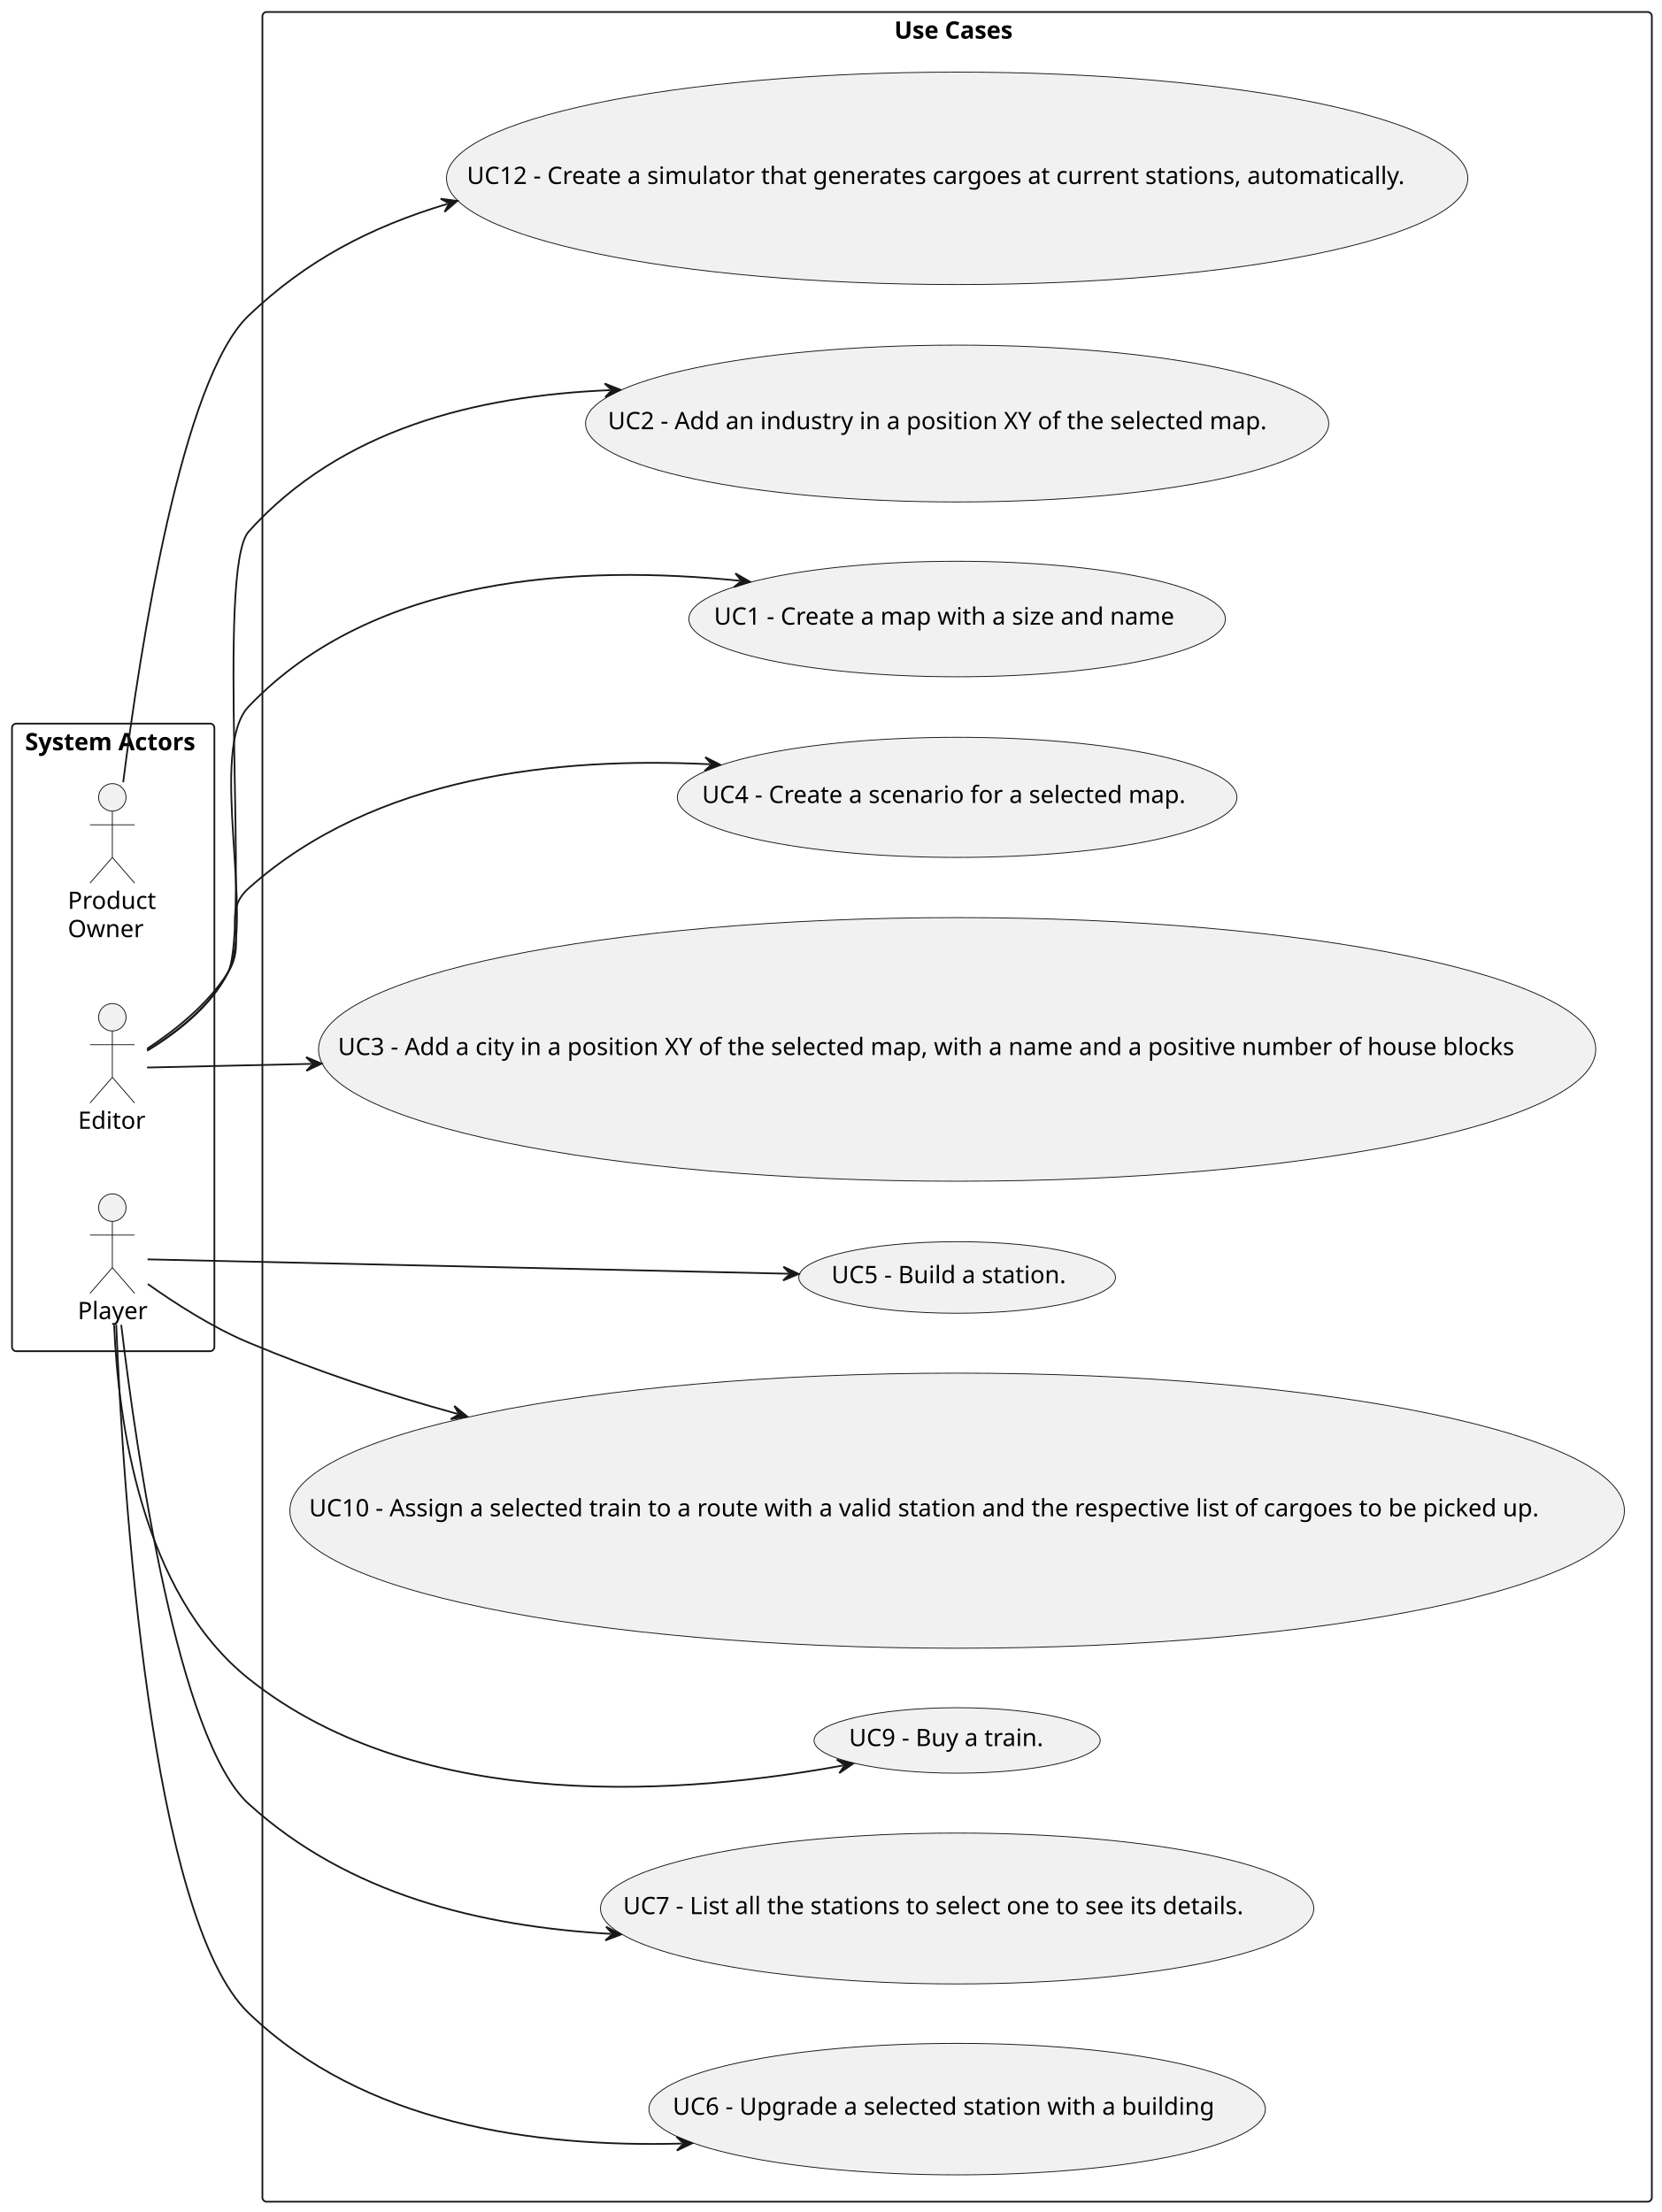
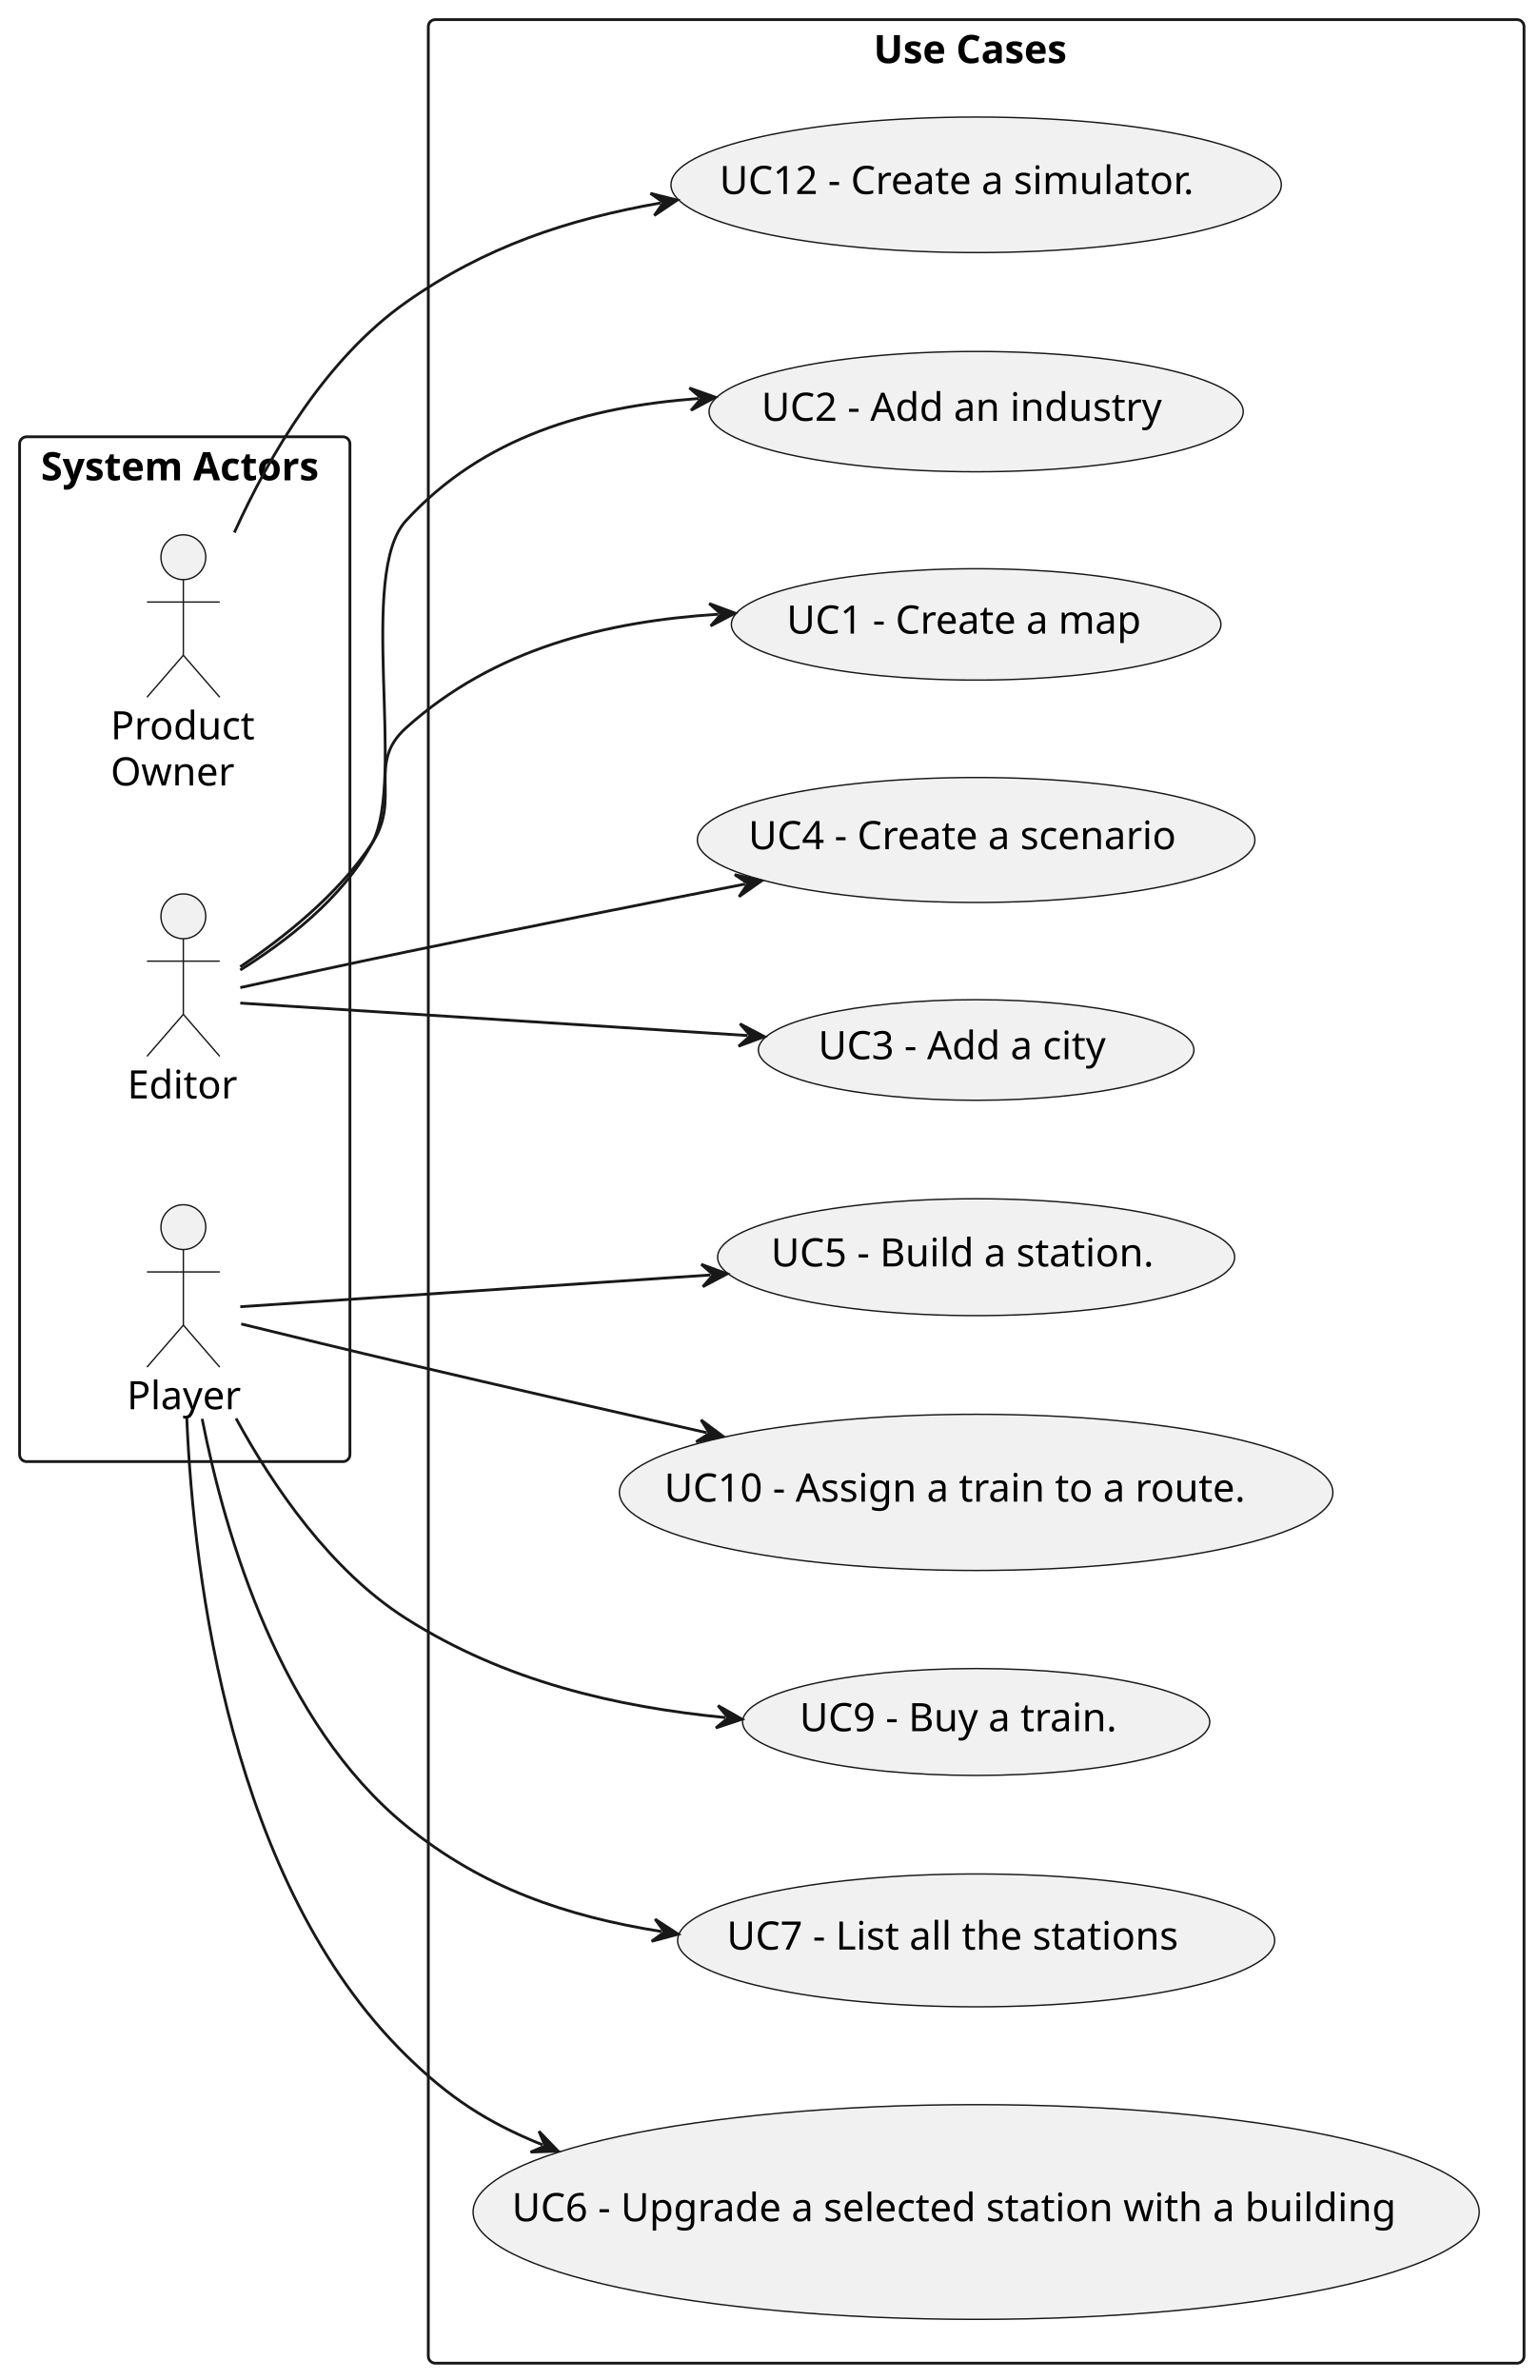
- <svg xmlns="http://www.w3.org/2000/svg" contentStyleType="text/css" height="1290px" preserveAspectRatio="none" style="width:969px;height:1290px;background:#FFFFFF;" version="1.1" viewBox="0 0 969 1290" width="969px" zoomAndPan="magnify">
+ <svg xmlns="http://www.w3.org/2000/svg" contentStyleType="text/css" height="850px" preserveAspectRatio="none" style="width:550px;height:850px;background:#FFFFFF;" version="1.1" viewBox="0 0 550 850" width="550px" zoomAndPan="magnify">
  <defs />
  <g>
    <g id="cluster_actors">
-       <rect fill="none" height="366" rx="2.5" ry="2.5" style="stroke:#181818;stroke-width:1.0;" width="118" x="7" y="422" />
-       <text fill="#000000" font-family="sans-serif" font-size="14" font-weight="bold" lengthAdjust="spacing" textLength="102.799" x="14.601" y="437.535">System Actors</text>
+       <rect fill="none" height="366" rx="2.5" ry="2.5" style="stroke:#181818;stroke-width:1.0;" width="118" x="7" y="156" />
+       <text fill="#000000" font-family="sans-serif" font-size="14" font-weight="bold" lengthAdjust="spacing" textLength="102.799" x="14.601" y="171.535">System Actors</text>
    </g>
    <g id="cluster_usecases">
-       <rect fill="none" height="1277" rx="2.5" ry="2.5" style="stroke:#181818;stroke-width:1.0;" width="810.13" x="153" y="7" />
-       <text fill="#000000" font-family="sans-serif" font-size="14" font-weight="bold" lengthAdjust="spacing" textLength="73.281" x="521.424" y="22.535">Use Cases</text>
+       <rect fill="none" height="837" rx="2.5" ry="2.5" style="stroke:#181818;stroke-width:1.0;" width="391.41" x="153" y="7" />
+       <text fill="#000000" font-family="sans-serif" font-size="14" font-weight="bold" lengthAdjust="spacing" textLength="73.281" x="312.064" y="22.535">Use Cases</text>
    </g>
    <g id="elem_Player">
-       <ellipse cx="65.5" cy="704.26" fill="#F1F1F1" rx="8" ry="8" style="stroke:#181818;stroke-width:0.5;" />
-       <path d="M65.5,712.26 L65.5,739.26 M52.5,720.26 L78.5,720.26 M65.5,739.26 L52.5,754.26 M65.5,739.26 L78.5,754.26 " fill="none" style="stroke:#181818;stroke-width:0.5;" />
-       <text fill="#000000" font-family="sans-serif" font-size="14" lengthAdjust="spacing" textLength="40.359" x="45.32" y="769.295">Player</text>
+       <ellipse cx="65.5" cy="438.26" fill="#F1F1F1" rx="8" ry="8" style="stroke:#181818;stroke-width:0.5;" />
+       <path d="M65.5,446.26 L65.5,473.26 M52.5,454.26 L78.5,454.26 M65.5,473.26 L52.5,488.26 M65.5,473.26 L78.5,488.26 " fill="none" style="stroke:#181818;stroke-width:0.5;" />
+       <text fill="#000000" font-family="sans-serif" font-size="14" lengthAdjust="spacing" textLength="40.359" x="45.32" y="503.295">Player</text>
    </g>
    <g id="elem_Editor">
-       <ellipse cx="65.495" cy="593.26" fill="#F1F1F1" rx="8" ry="8" style="stroke:#181818;stroke-width:0.5;" />
-       <path d="M65.495,601.26 L65.495,628.26 M52.495,609.26 L78.495,609.26 M65.495,628.26 L52.495,643.26 M65.495,628.26 L78.495,643.26 " fill="none" style="stroke:#181818;stroke-width:0.5;" />
-       <text fill="#000000" font-family="sans-serif" font-size="14" lengthAdjust="spacing" textLength="40.011" x="45.49" y="658.295">Editor</text>
+       <ellipse cx="65.495" cy="327.26" fill="#F1F1F1" rx="8" ry="8" style="stroke:#181818;stroke-width:0.5;" />
+       <path d="M65.495,335.26 L65.495,362.26 M52.495,343.26 L78.495,343.26 M65.495,362.26 L52.495,377.26 M65.495,362.26 L78.495,377.26 " fill="none" style="stroke:#181818;stroke-width:0.5;" />
+       <text fill="#000000" font-family="sans-serif" font-size="14" lengthAdjust="spacing" textLength="40.011" x="45.49" y="392.295">Editor</text>
    </g>
    <g id="elem_Owner">
-       <ellipse cx="65.497" cy="465.01" fill="#F1F1F1" rx="8" ry="8" style="stroke:#181818;stroke-width:0.5;" />
-       <path d="M65.497,473.01 L65.497,500.01 M52.497,481.01 L78.497,481.01 M65.497,500.01 L52.497,515.01 M65.497,500.01 L78.497,515.01 " fill="none" style="stroke:#181818;stroke-width:0.5;" />
-       <text fill="#000000" font-family="sans-serif" font-size="14" lengthAdjust="spacing" textLength="51.974" x="39.51" y="530.045">Product</text>
-       <text fill="#000000" font-family="sans-serif" font-size="14" lengthAdjust="spacing" textLength="43.88" x="39.51" y="546.533">Owner</text>
+       <ellipse cx="65.497" cy="199.01" fill="#F1F1F1" rx="8" ry="8" style="stroke:#181818;stroke-width:0.5;" />
+       <path d="M65.497,207.01 L65.497,234.01 M52.497,215.01 L78.497,215.01 M65.497,234.01 L52.497,249.01 M65.497,234.01 L78.497,249.01 " fill="none" style="stroke:#181818;stroke-width:0.5;" />
+       <text fill="#000000" font-family="sans-serif" font-size="14" lengthAdjust="spacing" textLength="51.974" x="39.51" y="264.045">Product</text>
+       <text fill="#000000" font-family="sans-serif" font-size="14" lengthAdjust="spacing" textLength="43.88" x="39.51" y="280.533">Owner</text>
    </g>
    <g id="elem_UC1">
-       <ellipse cx="558.069" cy="361.004" fill="#F1F1F1" rx="156.419" ry="33.684" style="stroke:#181818;stroke-width:0.5;" />
-       <text fill="#000000" font-family="sans-serif" font-size="14" lengthAdjust="spacing" textLength="283.555" x="416.291" y="364.295">UC1 - Create a map with a size and name</text>
+       <ellipse cx="348.698" cy="222.998" fill="#F1F1F1" rx="87.438" ry="19.888" style="stroke:#181818;stroke-width:0.5;" />
+       <text fill="#000000" font-family="sans-serif" font-size="14" lengthAdjust="spacing" textLength="135.386" x="281.005" y="226.289">UC1 - Create a map</text>
    </g>
    <g id="elem_UC2">
-       <ellipse cx="558.067" cy="247.001" fill="#F1F1F1" rx="216.657" ry="45.731" style="stroke:#181818;stroke-width:0.5;" />
-       <text fill="#000000" font-family="sans-serif" font-size="14" lengthAdjust="spacing" textLength="407.285" x="354.424" y="250.292">UC2 - Add an industry in a position XY of the selected map.</text>
+       <ellipse cx="348.699" cy="147.002" fill="#F1F1F1" rx="95.409" ry="21.482" style="stroke:#181818;stroke-width:0.5;" />
+       <text fill="#000000" font-family="sans-serif" font-size="14" lengthAdjust="spacing" textLength="153.412" x="271.993" y="150.293">UC2 - Add an industry</text>
    </g>
    <g id="elem_UC3">
-       <ellipse cx="558.074" cy="611.999" fill="#F1F1F1" rx="372.344" ry="76.869" style="stroke:#181818;stroke-width:0.5;" />
-       <text fill="#000000" font-family="sans-serif" font-size="14" lengthAdjust="spacing" textLength="722.073" x="197.037" y="615.29">UC3 - Add a city in a position XY of the selected map, with a name and a positive number of house blocks</text>
+       <ellipse cx="348.703" cy="375.001" fill="#F1F1F1" rx="77.803" ry="17.961" style="stroke:#181818;stroke-width:0.5;" />
+       <text fill="#000000" font-family="sans-serif" font-size="14" lengthAdjust="spacing" textLength="112.841" x="292.282" y="378.292">UC3 - Add a city</text>
    </g>
    <g id="elem_UC4">
-       <ellipse cx="558.069" cy="465.004" fill="#F1F1F1" rx="163.119" ry="35.024" style="stroke:#181818;stroke-width:0.5;" />
-       <text fill="#000000" font-family="sans-serif" font-size="14" lengthAdjust="spacing" textLength="297.445" x="409.347" y="468.295">UC4 - Create a scenario for a selected map.</text>
+       <ellipse cx="348.696" cy="299.995" fill="#F1F1F1" rx="99.576" ry="22.315" style="stroke:#181818;stroke-width:0.5;" />
+       <text fill="#000000" font-family="sans-serif" font-size="14" lengthAdjust="spacing" textLength="162.675" x="267.359" y="303.286">UC4 - Create a scenario</text>
    </g>
    <g id="elem_UC5">
-       <ellipse cx="558.068" cy="745" fill="#F1F1F1" rx="92.348" ry="20.87" style="stroke:#181818;stroke-width:0.5;" />
-       <text fill="#000000" font-family="sans-serif" font-size="14" lengthAdjust="spacing" textLength="146.542" x="484.797" y="748.291">UC5 - Build a station.</text>
+       <ellipse cx="348.698" cy="449" fill="#F1F1F1" rx="92.348" ry="20.87" style="stroke:#181818;stroke-width:0.5;" />
+       <text fill="#000000" font-family="sans-serif" font-size="14" lengthAdjust="spacing" textLength="146.542" x="275.427" y="452.291">UC5 - Build a station.</text>
    </g>
    <g id="elem_UC6">
-       <ellipse cx="558.075" cy="1230.001" fill="#F1F1F1" rx="179.705" ry="38.341" style="stroke:#181818;stroke-width:0.5;" />
-       <text fill="#000000" font-family="sans-serif" font-size="14" lengthAdjust="spacing" textLength="331.659" x="392.245" y="1233.292">UC6 - Upgrade a selected station with a building</text>
+       <ellipse cx="348.705" cy="790.001" fill="#F1F1F1" rx="179.705" ry="38.341" style="stroke:#181818;stroke-width:0.5;" />
+       <text fill="#000000" font-family="sans-serif" font-size="14" lengthAdjust="spacing" textLength="331.659" x="182.875" y="793.292">UC6 - Upgrade a selected station with a building</text>
    </g>
    <g id="elem_UC7">
-       <ellipse cx="558.067" cy="1112.999" fill="#F1F1F1" rx="207.947" ry="43.989" style="stroke:#181818;stroke-width:0.5;" />
-       <text fill="#000000" font-family="sans-serif" font-size="14" lengthAdjust="spacing" textLength="389.519" x="363.308" y="1116.291">UC7 -  List all the stations to select one to see its details.</text>
+       <ellipse cx="348.703" cy="692.997" fill="#F1F1F1" rx="106.633" ry="23.727" style="stroke:#181818;stroke-width:0.5;" />
+       <text fill="#000000" font-family="sans-serif" font-size="14" lengthAdjust="spacing" textLength="178.165" x="259.621" y="696.288">UC7 -  List all the stations</text>
    </g>
    <g id="elem_UC9">
-       <ellipse cx="558.074" cy="1014.997" fill="#F1F1F1" rx="83.434" ry="19.087" style="stroke:#181818;stroke-width:0.5;" />
-       <text fill="#000000" font-family="sans-serif" font-size="14" lengthAdjust="spacing" textLength="126.137" x="495.005" y="1018.288">UC9 -  Buy a train.</text>
+       <ellipse cx="348.704" cy="614.997" fill="#F1F1F1" rx="83.434" ry="19.087" style="stroke:#181818;stroke-width:0.5;" />
+       <text fill="#000000" font-family="sans-serif" font-size="14" lengthAdjust="spacing" textLength="126.137" x="285.635" y="618.288">UC9 -  Buy a train.</text>
    </g>
    <g id="elem_UC10">
-       <ellipse cx="558.067" cy="881.003" fill="#F1F1F1" rx="389.067" ry="80.213" style="stroke:#181818;stroke-width:0.5;" />
-       <text fill="#000000" font-family="sans-serif" font-size="14" lengthAdjust="spacing" textLength="755.72" x="180.207" y="884.294">UC10 - Assign a selected train to a route with a valid station and the respective list of cargoes to be picked up.</text>
+       <ellipse cx="348.701" cy="532.996" fill="#F1F1F1" rx="127.431" ry="27.886" style="stroke:#181818;stroke-width:0.5;" />
+       <text fill="#000000" font-family="sans-serif" font-size="14" lengthAdjust="spacing" textLength="222.81" x="237.296" y="536.287">UC10 - Assign a train to a route.</text>
    </g>
    <g id="elem_UC12">
-       <ellipse cx="558.071" cy="103.998" fill="#F1F1F1" rx="297.741" ry="61.948" style="stroke:#181818;stroke-width:0.5;" />
-       <text fill="#000000" font-family="sans-serif" font-size="14" lengthAdjust="spacing" textLength="571.689" x="272.227" y="107.289">UC12 - Create a simulator that generates cargoes at current stations, automatically.</text>
+       <ellipse cx="348.702" cy="66.002" fill="#F1F1F1" rx="109.012" ry="24.202" style="stroke:#181818;stroke-width:0.5;" />
+       <text fill="#000000" font-family="sans-serif" font-size="14" lengthAdjust="spacing" textLength="183.34" x="257.032" y="69.293">UC12 - Create a simulator.</text>
    </g>
    <g id="link_Editor_UC1">
-       <path d="M85.95,612.51 C101.61,602.91 122.66,587.14 133,567 C148.77,536.26 121.14,436.98 145,412 C218.44,335.11 338.08,329.289 431.36,338.679 " fill="none" id="Editor-to-UC1" style="stroke:#181818;stroke-width:1.0;" />
-       <polygon fill="#181818" points="437.33,339.28,428.776,334.399,432.355,338.779,427.975,342.358,437.33,339.28" style="stroke:#181818;stroke-width:1.0;" />
+       <path d="M85.81,345.3 C100.75,335.29 120.88,319.59 133,301 C143.37,285.1 130.89,272.71 145,260 C176.56,231.57 216.472,221.933 256.612,219.363 " fill="none" id="Editor-to-UC1" style="stroke:#181818;stroke-width:1.0;" />
+       <polygon fill="#181818" points="262.6,218.98,253.363,215.563,257.61,219.299,253.874,223.547,262.6,218.98" style="stroke:#181818;stroke-width:1.0;" />
    </g>
    <g id="link_Editor_UC2">
-       <path d="M85.79,612.78 C101.58,603.25 122.91,587.43 133,567 C145.66,541.37 125.88,331.25 145,310 C198.68,250.36 277.165,230.81 355.695,227.53 " fill="none" id="Editor-to-UC2" style="stroke:#181818;stroke-width:1.0;" />
-       <polygon fill="#181818" points="361.69,227.28,352.531,223.659,356.694,227.489,352.865,231.652,361.69,227.28" style="stroke:#181818;stroke-width:1.0;" />
+       <path d="M85.81,346.44 C101.39,336.79 122.4,321 133,301 C145.03,278.3 127.63,204.93 145,186 C172.68,155.83 210.047,145.265 249.556,142.325 " fill="none" id="Editor-to-UC2" style="stroke:#181818;stroke-width:1.0;" />
+       <polygon fill="#181818" points="255.54,141.88,246.268,138.559,250.554,142.251,246.862,146.537,255.54,141.88" style="stroke:#181818;stroke-width:1.0;" />
    </g>
    <g id="link_Editor_UC3">
-       <path d="M85.73,622.57 C106.81,622.1 137.552,621.404 181.542,620.424 " fill="none" id="Editor-to-UC3" style="stroke:#181818;stroke-width:1.0;" />
-       <polygon fill="#181818" points="187.54,620.29,178.453,616.491,182.541,620.401,178.631,624.49,187.54,620.29" style="stroke:#181818;stroke-width:1.0;" />
+       <path d="M85.83,358.24 C123.8,360.67 203.932,365.797 267.092,369.837 " fill="none" id="Editor-to-UC3" style="stroke:#181818;stroke-width:1.0;" />
+       <polygon fill="#181818" points="273.08,370.22,264.354,365.654,268.09,369.901,263.843,373.637,273.08,370.22" style="stroke:#181818;stroke-width:1.0;" />
    </g>
    <g id="link_Editor_UC4">
-       <path d="M85.73,611.64 C100.83,601.73 121.22,585.98 133,567 C144.83,547.95 128.28,532.94 145,518 C218.55,452.28 325.107,441.357 414.007,445.707 " fill="none" id="Editor-to-UC4" style="stroke:#181818;stroke-width:1.0;" />
-       <polygon fill="#181818" points="420,446,411.206,441.565,415.006,445.756,410.815,449.555,420,446" style="stroke:#181818;stroke-width:1.0;" />
+       <path d="M85.84,352.71 C101.71,349.21 124.79,344.18 145,340 C186.98,331.31 228.041,323.169 266.181,315.729 " fill="none" id="Editor-to-UC4" style="stroke:#181818;stroke-width:1.0;" />
+       <polygon fill="#181818" points="272.07,314.58,262.471,312.377,267.163,315.537,264.002,320.229,272.07,314.58" style="stroke:#181818;stroke-width:1.0;" />
    </g>
    <g id="link_Player_UC5">
-       <path d="M86.03,734.44 C148.67,735.84 341.312,740.166 459.692,742.816 " fill="none" id="Player-to-UC5" style="stroke:#181818;stroke-width:1.0;" />
-       <polygon fill="#181818" points="465.69,742.95,456.782,738.75,460.691,742.838,456.603,746.748,465.69,742.95" style="stroke:#181818;stroke-width:1.0;" />
+       <path d="M85.83,466.69 C121.19,464.3 192.344,459.494 253.794,455.344 " fill="none" id="Player-to-UC5" style="stroke:#181818;stroke-width:1.0;" />
+       <polygon fill="#181818" points="259.78,454.94,250.531,451.555,254.791,455.277,251.07,459.537,259.78,454.94" style="stroke:#181818;stroke-width:1.0;" />
    </g>
    <g id="link_Player_UC6">
-       <path d="M67.76,772.52 C71.76,869.3 87.54,1118.87 145,1174 C212.34,1238.6 310.722,1252.4 397.572,1250.08 " fill="none" id="Player-to-UC6" style="stroke:#181818;stroke-width:1.0;" />
-       <polygon fill="#181818" points="403.57,1249.92,394.466,1246.162,398.572,1250.053,394.68,1254.159,403.57,1249.92" style="stroke:#181818;stroke-width:1.0;" />
+       <path d="M66.72,506.43 C69.19,564.04 82.5,672.58 145,734 C160.3,749.03 173.689,757.868 193.819,766.018 " fill="none" id="Player-to-UC6" style="stroke:#181818;stroke-width:1.0;" />
+       <polygon fill="#181818" points="199.38,768.27,192.539,761.185,194.745,766.394,189.537,768.6,199.38,768.27" style="stroke:#181818;stroke-width:1.0;" />
    </g>
    <g id="link_Player_UC7">
-       <path d="M70.69,772.62 C79.78,848.87 103.87,1014.61 145,1052 C203.06,1104.79 279.93,1123.437 356.15,1127.807 " fill="none" id="Player-to-UC7" style="stroke:#181818;stroke-width:1.0;" />
-       <polygon fill="#181818" points="362.14,1128.15,353.384,1123.641,357.148,1127.864,352.926,1131.628,362.14,1128.15" style="stroke:#181818;stroke-width:1.0;" />
+       <path d="M72.21,506.73 C80.56,549.03 100.3,615.59 145,652 C172.21,674.17 202.274,684.441 236.364,689.841 " fill="none" id="Player-to-UC7" style="stroke:#181818;stroke-width:1.0;" />
+       <polygon fill="#181818" points="242.29,690.78,234.027,685.421,237.352,689.998,232.775,693.323,242.29,690.78" style="stroke:#181818;stroke-width:1.0;" />
    </g>
    <g id="link_Player_UC9">
-       <path d="M66.54,772.69 C68.89,828.09 82.18,928.83 145,979 C246.42,1060 404.149,1045.655 491.579,1029.575 " fill="none" id="Player-to-UC9" style="stroke:#181818;stroke-width:1.0;" />
-       <polygon fill="#181818" points="497.48,1028.49,487.905,1026.184,492.562,1029.394,489.352,1034.052,497.48,1028.49" style="stroke:#181818;stroke-width:1.0;" />
+       <path d="M84.32,506.58 C97.59,530.92 118.06,560.9 145,578 C180.48,600.53 220.129,609.593 259.099,613.423 " fill="none" id="Player-to-UC9" style="stroke:#181818;stroke-width:1.0;" />
+       <polygon fill="#181818" points="265.07,614.01,256.504,609.149,260.094,613.521,255.722,617.111,265.07,614.01" style="stroke:#181818;stroke-width:1.0;" />
    </g>
    <g id="link_Player_UC10">
-       <path d="M86.17,748.81 C101.48,759.69 123.65,774.08 145,783 C185.29,799.83 223.267,812.529 266.727,824.559 " fill="none" id="Player-to-UC10" style="stroke:#181818;stroke-width:1.0;" />
-       <polygon fill="#181818" points="272.51,826.16,264.903,819.904,267.691,824.826,262.769,827.614,272.51,826.16" style="stroke:#181818;stroke-width:1.0;" />
+       <path d="M86.16,472.84 C102.03,476.73 124.93,482.29 145,487 C182.07,495.69 217.157,503.708 252.487,511.688 " fill="none" id="Player-to-UC10" style="stroke:#181818;stroke-width:1.0;" />
+       <polygon fill="#181818" points="258.34,513.01,250.442,507.125,253.463,511.908,248.68,514.929,258.34,513.01" style="stroke:#181818;stroke-width:1.0;" />
    </g>
    <g id="link_Owner_UC12">
-       <path d="M71.83,456.21 C81.84,376.91 106.01,221.11 145,184 C178.85,151.78 215.853,132.416 260.913,118.885 " fill="none" id="Owner-to-UC12" style="stroke:#181818;stroke-width:1.0;" />
-       <polygon fill="#181818" points="266.66,117.16,256.89,115.917,261.871,118.598,259.19,123.579,266.66,117.16" style="stroke:#181818;stroke-width:1.0;" />
+       <path d="M83.72,190.19 C96.43,162.13 116.51,128.1 145,108 C173.12,88.17 202.65,78.336 236.01,72.486 " fill="none" id="Owner-to-UC12" style="stroke:#181818;stroke-width:1.0;" />
+       <polygon fill="#181818" points="241.92,71.45,232.364,69.065,236.995,72.314,233.746,76.944,241.92,71.45" style="stroke:#181818;stroke-width:1.0;" />
    </g>
  </g>
</svg>
